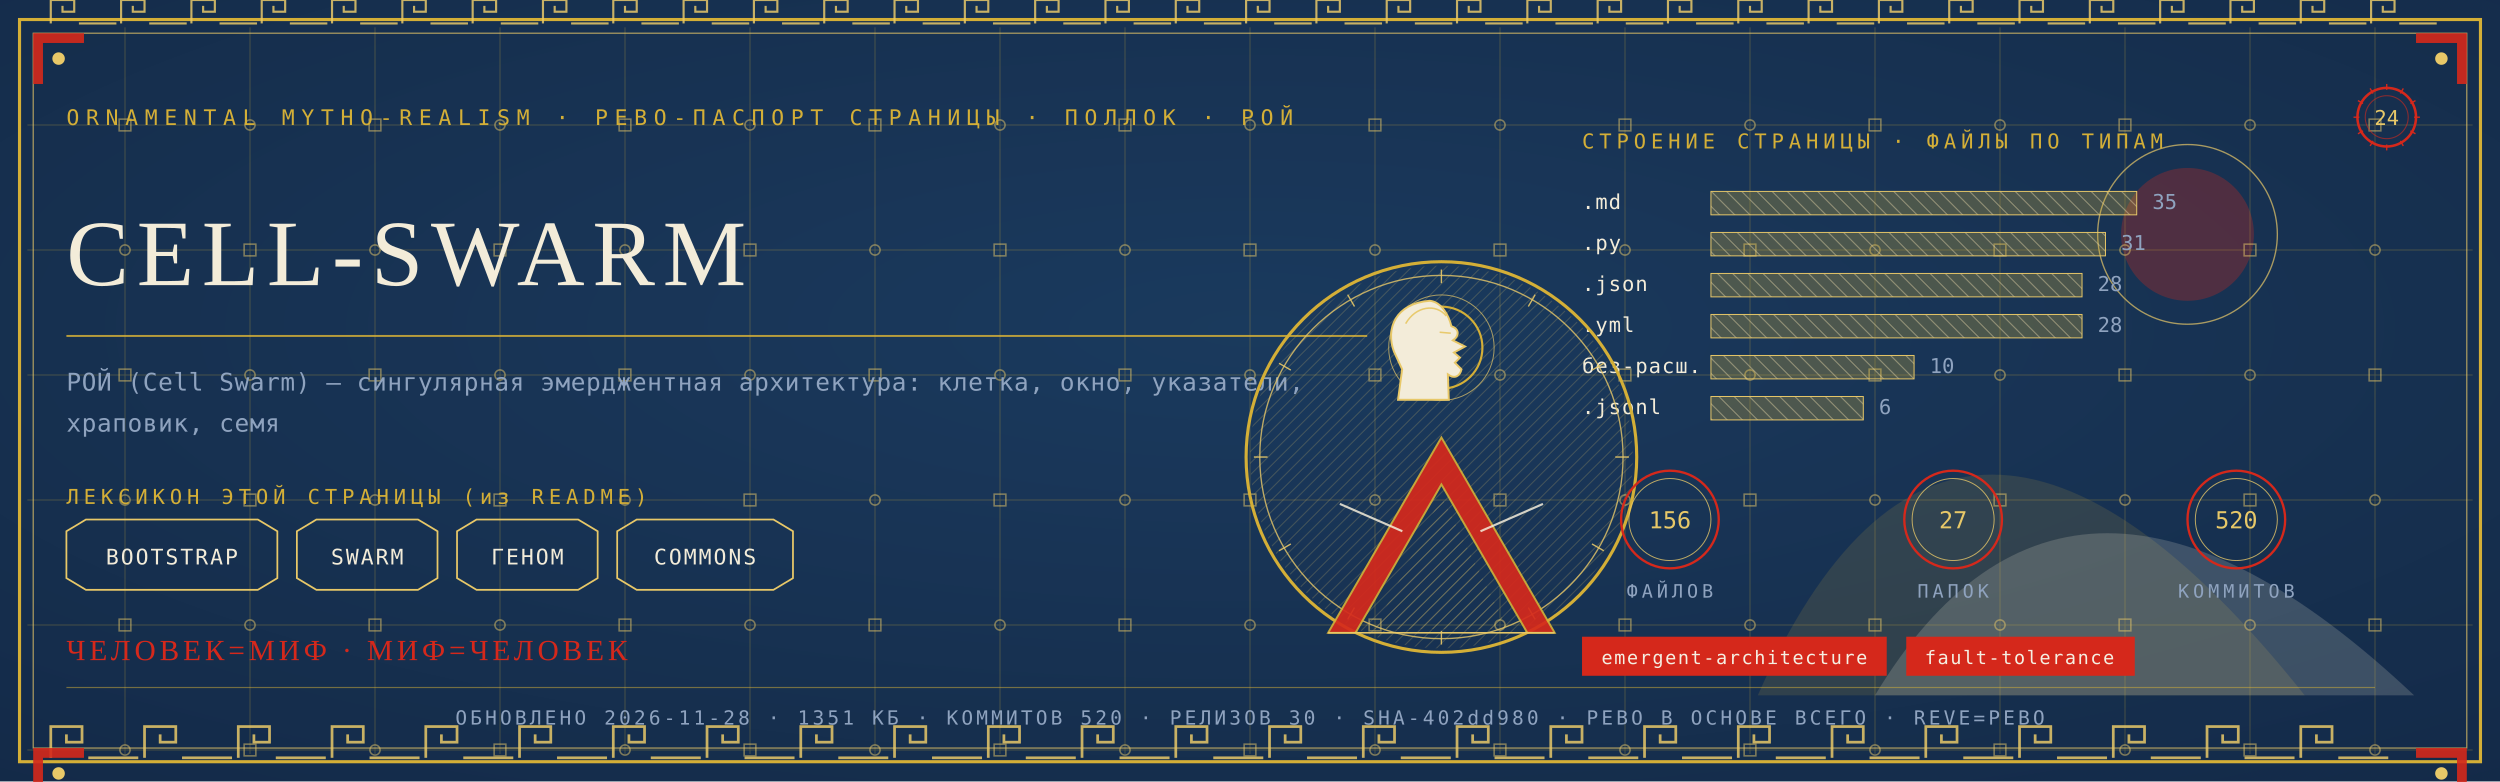
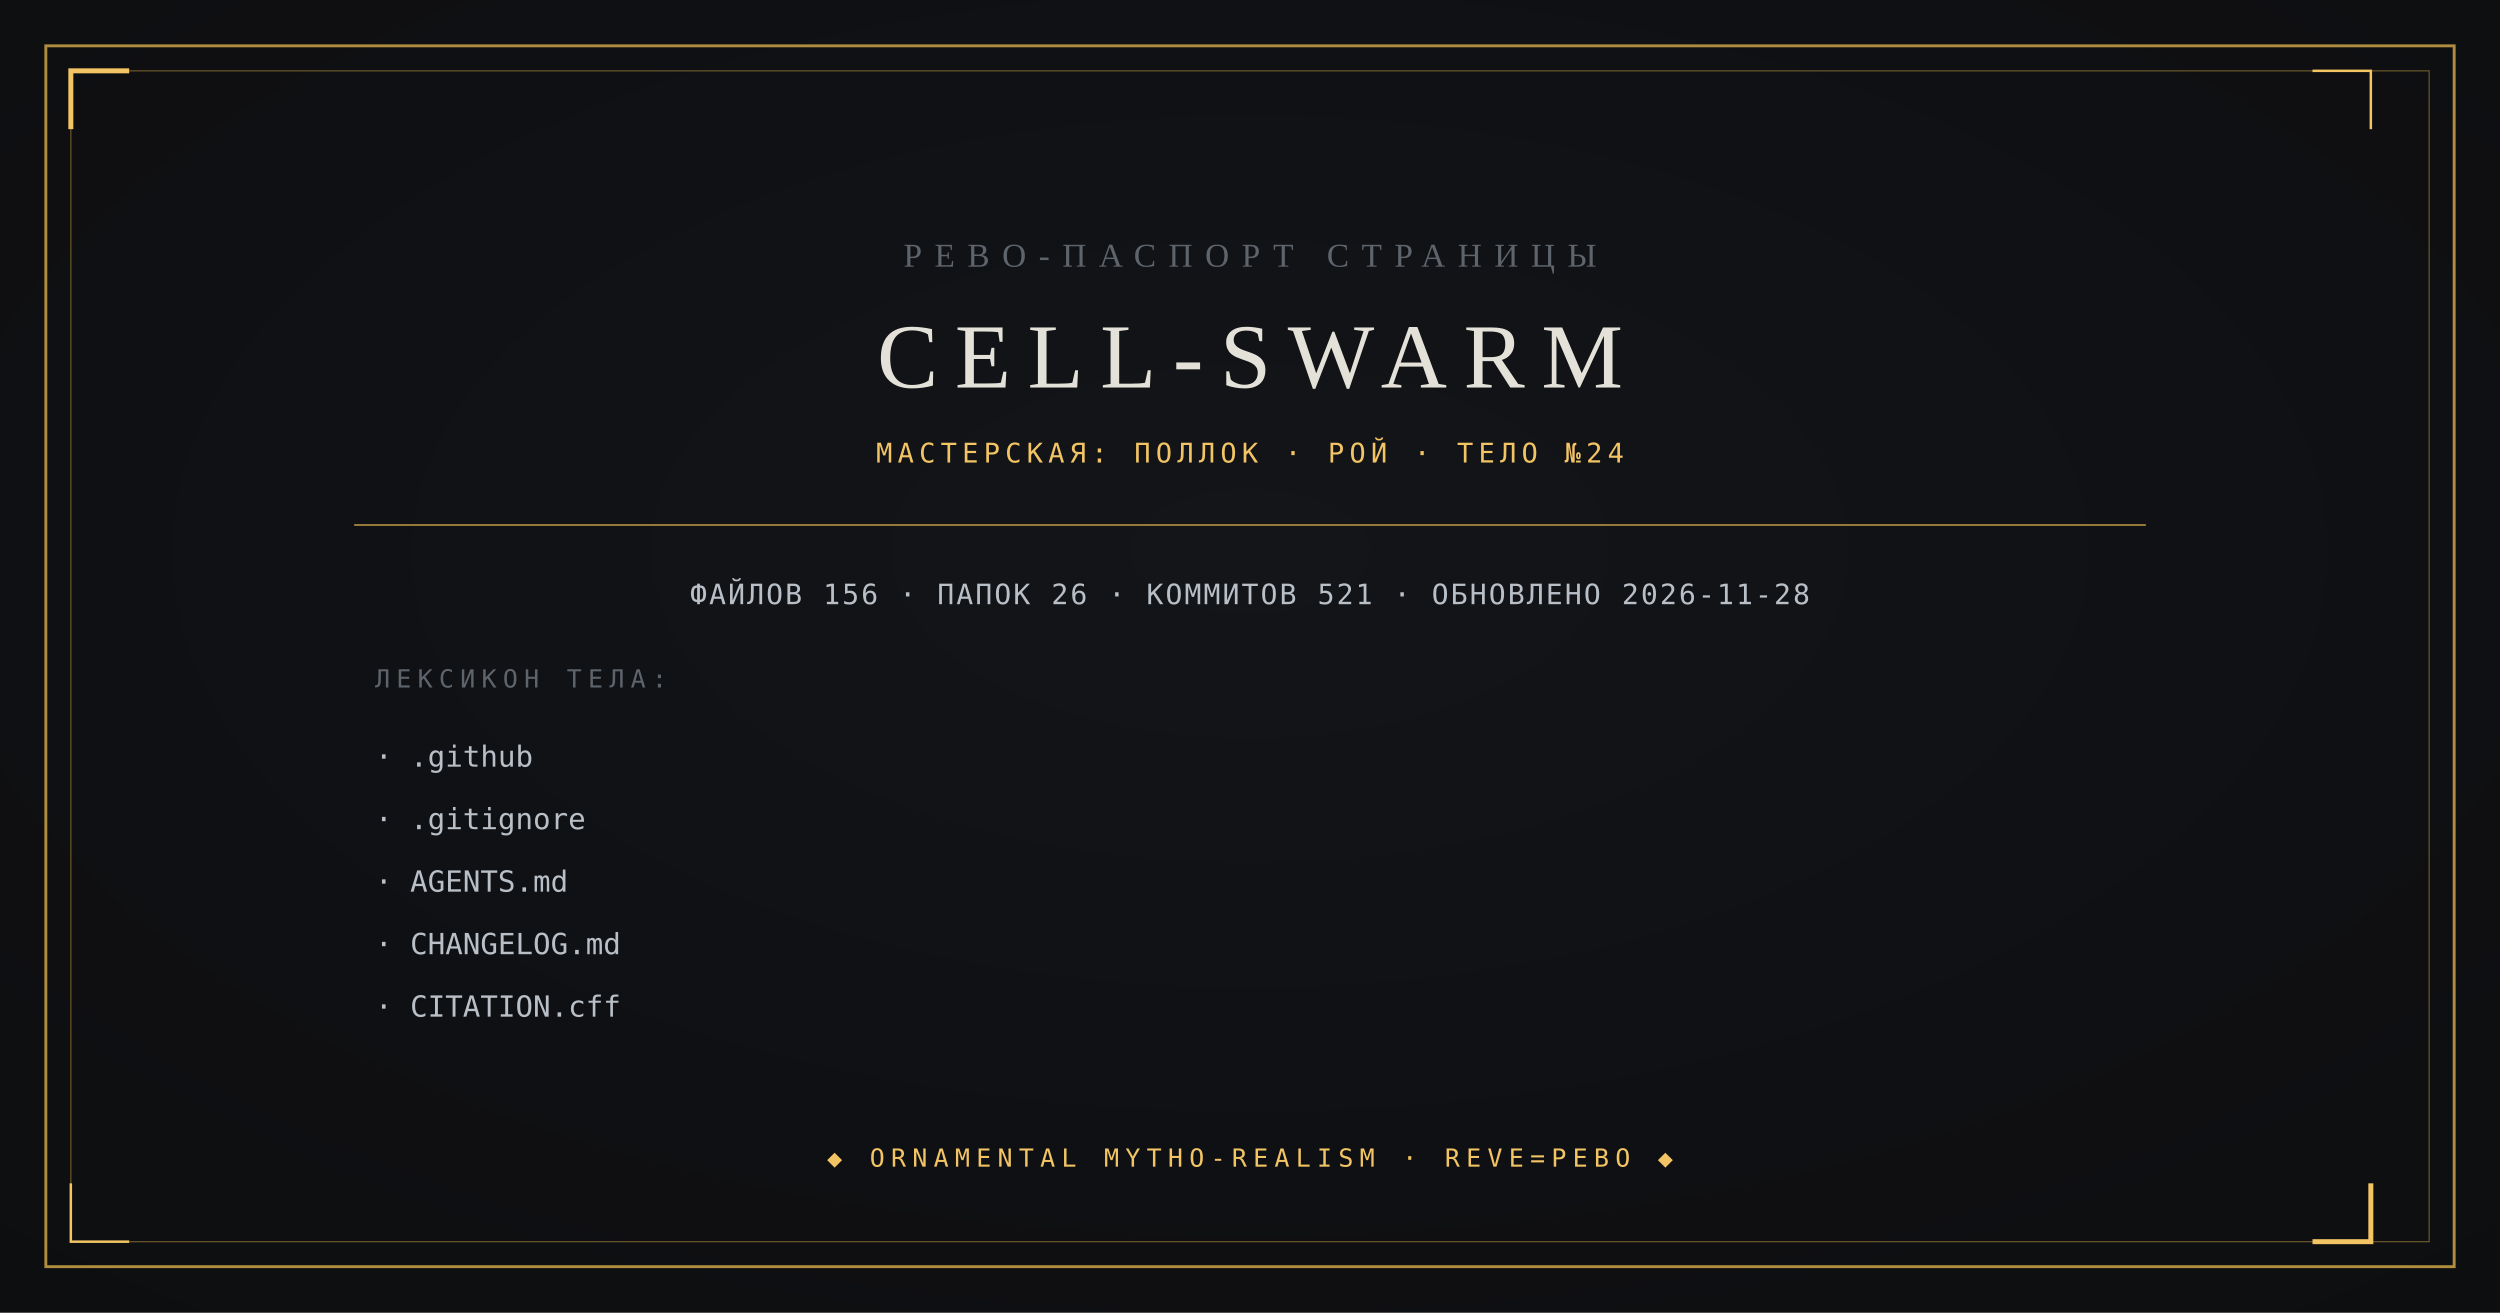
- <svg xmlns="http://www.w3.org/2000/svg" viewBox="0 0 1280 400" width="1280" height="400">
-   <defs>
-     <radialGradient id="rp24" cx="0.5" cy="0.42" r="1.1">
-       <stop offset="0" stop-color="#1B3B5F" />
-       <stop offset="1" stop-color="#10243E" />
-     </radialGradient>
-     <pattern id="hatchm" width="4.2" height="4.2" patternUnits="userSpaceOnUse" patternTransform="rotate(45)">
-       <rect width="4.2" height="4.2" fill="none" />
-       <line x1="0" y1="0" x2="0" y2="4.2" stroke="#E8C868" stroke-width="0.5" />
-     </pattern>
-     <pattern id="hatchv" width="5.5" height="5.5" patternUnits="userSpaceOnUse" patternTransform="rotate(-45)">
-       <rect width="5.5" height="5.5" fill="none" />
-       <line x1="0" y1="0" x2="0" y2="5.5" stroke="#F3ECD9" stroke-width="0.5" />
-     </pattern>
-   </defs>
-   <rect width="1280" height="400" fill="#10243E" />
-   <rect width="1280" height="400" fill="url(#rp24)" opacity="0.94" />
-   <path d="M 900 356 Q 1000 130 1180 356 Z" fill="#D4AF37" opacity="0.14" />
-   <path d="M 960 356 Q 1060 190 1236 356 Z" fill="#F3ECD9" opacity="0.18" />
-   <circle cx="1120" cy="120" r="34" fill="#D5281B" opacity="0.30" />
-   <circle cx="1120" cy="120" r="46" fill="none" stroke="#E8C868" stroke-width="0.7" opacity="0.7" />
-   <g stroke="#D4AF37" stroke-width="0.45" opacity="0.30">
-     <line x1="64" y1="14" x2="64" y2="386" />
-     <line x1="128" y1="14" x2="128" y2="386" />
-     <line x1="192" y1="14" x2="192" y2="386" />
-     <line x1="256" y1="14" x2="256" y2="386" />
-     <line x1="320" y1="14" x2="320" y2="386" />
-     <line x1="384" y1="14" x2="384" y2="386" />
-     <line x1="448" y1="14" x2="448" y2="386" />
-     <line x1="512" y1="14" x2="512" y2="386" />
-     <line x1="576" y1="14" x2="576" y2="386" />
-     <line x1="640" y1="14" x2="640" y2="386" />
-     <line x1="704" y1="14" x2="704" y2="386" />
-     <line x1="768" y1="14" x2="768" y2="386" />
-     <line x1="832" y1="14" x2="832" y2="386" />
-     <line x1="896" y1="14" x2="896" y2="386" />
-     <line x1="960" y1="14" x2="960" y2="386" />
-     <line x1="1024" y1="14" x2="1024" y2="386" />
-     <line x1="1088" y1="14" x2="1088" y2="386" />
-     <line x1="1152" y1="14" x2="1152" y2="386" />
-     <line x1="1216" y1="14" x2="1216" y2="386" />
-     <line x1="14" y1="64" x2="1266" y2="64" />
-     <line x1="14" y1="128" x2="1266" y2="128" />
-     <line x1="14" y1="192" x2="1266" y2="192" />
-     <line x1="14" y1="256" x2="1266" y2="256" />
-     <line x1="14" y1="320" x2="1266" y2="320" />
-     <line x1="14" y1="384" x2="1266" y2="384" />
-   </g>
-   <g fill="none" stroke="#E8C868" stroke-width="0.8" opacity="0.5">
-     <rect x="61" y="61" width="6" height="6" />
-     <circle cx="64" cy="128" r="2.6" />
-     <rect x="61" y="189" width="6" height="6" />
-     <circle cx="64" cy="256" r="2.6" />
-     <rect x="61" y="317" width="6" height="6" />
-     <circle cx="64" cy="384" r="2.6" />
-     <circle cx="128" cy="64" r="2.6" />
-     <rect x="125" y="125" width="6" height="6" />
-     <circle cx="128" cy="192" r="2.6" />
-     <rect x="125" y="253" width="6" height="6" />
-     <circle cx="128" cy="320" r="2.6" />
-     <rect x="125" y="381" width="6" height="6" />
-     <rect x="189" y="61" width="6" height="6" />
-     <circle cx="192" cy="128" r="2.6" />
-     <rect x="189" y="189" width="6" height="6" />
-     <circle cx="192" cy="256" r="2.6" />
-     <rect x="189" y="317" width="6" height="6" />
-     <circle cx="192" cy="384" r="2.6" />
-     <circle cx="256" cy="64" r="2.6" />
-     <rect x="253" y="125" width="6" height="6" />
-     <circle cx="256" cy="192" r="2.6" />
-     <rect x="253" y="253" width="6" height="6" />
-     <circle cx="256" cy="320" r="2.6" />
-     <rect x="253" y="381" width="6" height="6" />
-     <rect x="317" y="61" width="6" height="6" />
-     <circle cx="320" cy="128" r="2.6" />
-     <rect x="317" y="189" width="6" height="6" />
-     <circle cx="320" cy="256" r="2.6" />
-     <rect x="317" y="317" width="6" height="6" />
-     <circle cx="320" cy="384" r="2.6" />
-     <circle cx="384" cy="64" r="2.6" />
-     <rect x="381" y="125" width="6" height="6" />
-     <circle cx="384" cy="192" r="2.6" />
-     <rect x="381" y="253" width="6" height="6" />
-     <circle cx="384" cy="320" r="2.6" />
-     <rect x="381" y="381" width="6" height="6" />
-     <rect x="445" y="61" width="6" height="6" />
-     <circle cx="448" cy="128" r="2.6" />
-     <rect x="445" y="189" width="6" height="6" />
-     <circle cx="448" cy="256" r="2.6" />
-     <rect x="445" y="317" width="6" height="6" />
-     <circle cx="448" cy="384" r="2.6" />
-     <circle cx="512" cy="64" r="2.6" />
-     <rect x="509" y="125" width="6" height="6" />
-     <circle cx="512" cy="192" r="2.6" />
-     <rect x="509" y="253" width="6" height="6" />
-     <circle cx="512" cy="320" r="2.6" />
-     <rect x="509" y="381" width="6" height="6" />
-     <rect x="573" y="61" width="6" height="6" />
-     <circle cx="576" cy="128" r="2.6" />
-     <rect x="573" y="189" width="6" height="6" />
-     <circle cx="576" cy="256" r="2.6" />
-     <rect x="573" y="317" width="6" height="6" />
-     <circle cx="576" cy="384" r="2.6" />
-     <circle cx="640" cy="64" r="2.6" />
-     <rect x="637" y="125" width="6" height="6" />
-     <circle cx="640" cy="192" r="2.6" />
-     <rect x="637" y="253" width="6" height="6" />
-     <circle cx="640" cy="320" r="2.6" />
-     <rect x="637" y="381" width="6" height="6" />
-     <rect x="701" y="61" width="6" height="6" />
-     <circle cx="704" cy="128" r="2.6" />
-     <rect x="701" y="189" width="6" height="6" />
-     <circle cx="704" cy="256" r="2.6" />
-     <rect x="701" y="317" width="6" height="6" />
-     <circle cx="704" cy="384" r="2.6" />
-     <circle cx="768" cy="64" r="2.6" />
-     <rect x="765" y="125" width="6" height="6" />
-     <circle cx="768" cy="192" r="2.6" />
-     <rect x="765" y="253" width="6" height="6" />
-     <circle cx="768" cy="320" r="2.6" />
-     <rect x="765" y="381" width="6" height="6" />
-     <rect x="829" y="61" width="6" height="6" />
-     <circle cx="832" cy="128" r="2.6" />
-     <rect x="829" y="189" width="6" height="6" />
-     <circle cx="832" cy="256" r="2.6" />
-     <rect x="829" y="317" width="6" height="6" />
-     <circle cx="832" cy="384" r="2.6" />
-     <circle cx="896" cy="64" r="2.6" />
-     <rect x="893" y="125" width="6" height="6" />
-     <circle cx="896" cy="192" r="2.6" />
-     <rect x="893" y="253" width="6" height="6" />
-     <circle cx="896" cy="320" r="2.6" />
-     <rect x="893" y="381" width="6" height="6" />
-     <rect x="957" y="61" width="6" height="6" />
-     <circle cx="960" cy="128" r="2.6" />
-     <rect x="957" y="189" width="6" height="6" />
-     <circle cx="960" cy="256" r="2.6" />
-     <rect x="957" y="317" width="6" height="6" />
-     <circle cx="960" cy="384" r="2.6" />
-     <circle cx="1024" cy="64" r="2.6" />
-     <rect x="1021" y="125" width="6" height="6" />
-     <circle cx="1024" cy="192" r="2.6" />
-     <rect x="1021" y="253" width="6" height="6" />
-     <circle cx="1024" cy="320" r="2.6" />
-     <rect x="1021" y="381" width="6" height="6" />
-     <rect x="1085" y="61" width="6" height="6" />
-     <circle cx="1088" cy="128" r="2.6" />
-     <rect x="1085" y="189" width="6" height="6" />
-     <circle cx="1088" cy="256" r="2.6" />
-     <rect x="1085" y="317" width="6" height="6" />
-     <circle cx="1088" cy="384" r="2.6" />
-     <circle cx="1152" cy="64" r="2.6" />
-     <rect x="1149" y="125" width="6" height="6" />
-     <circle cx="1152" cy="192" r="2.6" />
-     <rect x="1149" y="253" width="6" height="6" />
-     <circle cx="1152" cy="320" r="2.6" />
-     <rect x="1149" y="381" width="6" height="6" />
-     <rect x="1213" y="61" width="6" height="6" />
-     <circle cx="1216" cy="128" r="2.6" />
-     <rect x="1213" y="189" width="6" height="6" />
-     <circle cx="1216" cy="256" r="2.6" />
-     <rect x="1213" y="317" width="6" height="6" />
-     <circle cx="1216" cy="384" r="2.6" />
-   </g>
-   <rect x="10" y="10" width="1260" height="380" fill="none" stroke="#D4AF37" stroke-width="1.6" />
-   <rect x="17" y="17" width="1246" height="366" fill="none" stroke="#E8C868" stroke-width="0.6" opacity="0.75" />
-   <g fill="none" stroke="#E8C868" stroke-width="1.4" opacity="0.85">
-     <path d="M 26 388 L 26 372 L 42 372 L 42 380.0 L 34.0 380.0 L 34.0 376.0" />
-     <line x1="45.2" y1="388" x2="70.8" y2="388" />
-     <path d="M 74 388 L 74 372 L 90 372 L 90 380.0 L 82.0 380.0 L 82.0 376.0" />
-     <line x1="93.2" y1="388" x2="118.8" y2="388" />
-     <path d="M 122 388 L 122 372 L 138 372 L 138 380.0 L 130.0 380.0 L 130.0 376.0" />
-     <line x1="141.2" y1="388" x2="166.8" y2="388" />
-     <path d="M 170 388 L 170 372 L 186 372 L 186 380.0 L 178.0 380.0 L 178.0 376.0" />
-     <line x1="189.2" y1="388" x2="214.8" y2="388" />
-     <path d="M 218 388 L 218 372 L 234 372 L 234 380.0 L 226.0 380.0 L 226.0 376.0" />
-     <line x1="237.2" y1="388" x2="262.8" y2="388" />
-     <path d="M 266 388 L 266 372 L 282 372 L 282 380.0 L 274.0 380.0 L 274.0 376.0" />
-     <line x1="285.2" y1="388" x2="310.8" y2="388" />
-     <path d="M 314 388 L 314 372 L 330 372 L 330 380.0 L 322.0 380.0 L 322.0 376.0" />
-     <line x1="333.2" y1="388" x2="358.8" y2="388" />
-     <path d="M 362 388 L 362 372 L 378 372 L 378 380.0 L 370.0 380.0 L 370.0 376.0" />
-     <line x1="381.2" y1="388" x2="406.8" y2="388" />
-     <path d="M 410 388 L 410 372 L 426 372 L 426 380.0 L 418.0 380.0 L 418.0 376.0" />
-     <line x1="429.2" y1="388" x2="454.8" y2="388" />
-     <path d="M 458 388 L 458 372 L 474 372 L 474 380.0 L 466.0 380.0 L 466.0 376.0" />
-     <line x1="477.2" y1="388" x2="502.8" y2="388" />
-     <path d="M 506 388 L 506 372 L 522 372 L 522 380.0 L 514.0 380.0 L 514.0 376.0" />
-     <line x1="525.2" y1="388" x2="550.8" y2="388" />
-     <path d="M 554 388 L 554 372 L 570 372 L 570 380.0 L 562.0 380.0 L 562.0 376.0" />
-     <line x1="573.2" y1="388" x2="598.8" y2="388" />
-     <path d="M 602 388 L 602 372 L 618 372 L 618 380.0 L 610.0 380.0 L 610.0 376.0" />
-     <line x1="621.2" y1="388" x2="646.8" y2="388" />
-     <path d="M 650 388 L 650 372 L 666 372 L 666 380.0 L 658.0 380.0 L 658.0 376.0" />
-     <line x1="669.2" y1="388" x2="694.8" y2="388" />
-     <path d="M 698 388 L 698 372 L 714 372 L 714 380.0 L 706.0 380.0 L 706.0 376.0" />
-     <line x1="717.2" y1="388" x2="742.8" y2="388" />
-     <path d="M 746 388 L 746 372 L 762 372 L 762 380.0 L 754.0 380.0 L 754.0 376.0" />
-     <line x1="765.2" y1="388" x2="790.8" y2="388" />
-     <path d="M 794 388 L 794 372 L 810 372 L 810 380.0 L 802.0 380.0 L 802.0 376.0" />
-     <line x1="813.2" y1="388" x2="838.8" y2="388" />
-     <path d="M 842 388 L 842 372 L 858 372 L 858 380.0 L 850.0 380.0 L 850.0 376.0" />
-     <line x1="861.2" y1="388" x2="886.8" y2="388" />
-     <path d="M 890 388 L 890 372 L 906 372 L 906 380.0 L 898.0 380.0 L 898.0 376.0" />
-     <line x1="909.2" y1="388" x2="934.8" y2="388" />
-     <path d="M 938 388 L 938 372 L 954 372 L 954 380.0 L 946.0 380.0 L 946.0 376.0" />
-     <line x1="957.2" y1="388" x2="982.8" y2="388" />
-     <path d="M 986 388 L 986 372 L 1002 372 L 1002 380.0 L 994.0 380.0 L 994.0 376.0" />
-     <line x1="1005.2" y1="388" x2="1030.8" y2="388" />
-     <path d="M 1034 388 L 1034 372 L 1050 372 L 1050 380.0 L 1042.0 380.0 L 1042.0 376.0" />
-     <line x1="1053.2" y1="388" x2="1078.8" y2="388" />
-     <path d="M 1082 388 L 1082 372 L 1098 372 L 1098 380.0 L 1090.0 380.0 L 1090.0 376.0" />
-     <line x1="1101.2" y1="388" x2="1126.8" y2="388" />
-     <path d="M 1130 388 L 1130 372 L 1146 372 L 1146 380.0 L 1138.0 380.0 L 1138.0 376.0" />
-     <line x1="1149.2" y1="388" x2="1174.8" y2="388" />
-     <path d="M 1178 388 L 1178 372 L 1194 372 L 1194 380.0 L 1186.0 380.0 L 1186.0 376.0" />
-     <line x1="1197.2" y1="388" x2="1222.8" y2="388" />
-   </g>
-   <g fill="none" stroke="#E8C868" stroke-width="1.1" opacity="0.85">
-     <path d="M 26 12 L 26 0 L 38 0 L 38 6.0 L 32.0 6.0 L 32.0 3.0" />
-     <line x1="40.4" y1="12" x2="59.6" y2="12" />
-     <path d="M 62 12 L 62 0 L 74 0 L 74 6.0 L 68.0 6.0 L 68.0 3.0" />
-     <line x1="76.4" y1="12" x2="95.6" y2="12" />
-     <path d="M 98 12 L 98 0 L 110 0 L 110 6.0 L 104.0 6.0 L 104.0 3.0" />
-     <line x1="112.4" y1="12" x2="131.6" y2="12" />
-     <path d="M 134 12 L 134 0 L 146 0 L 146 6.0 L 140.0 6.0 L 140.0 3.0" />
-     <line x1="148.4" y1="12" x2="167.6" y2="12" />
-     <path d="M 170 12 L 170 0 L 182 0 L 182 6.0 L 176.0 6.0 L 176.0 3.0" />
-     <line x1="184.4" y1="12" x2="203.6" y2="12" />
-     <path d="M 206 12 L 206 0 L 218 0 L 218 6.0 L 212.0 6.0 L 212.0 3.0" />
-     <line x1="220.4" y1="12" x2="239.6" y2="12" />
-     <path d="M 242 12 L 242 0 L 254 0 L 254 6.0 L 248.0 6.0 L 248.0 3.0" />
-     <line x1="256.4" y1="12" x2="275.6" y2="12" />
-     <path d="M 278 12 L 278 0 L 290 0 L 290 6.0 L 284.0 6.0 L 284.0 3.0" />
-     <line x1="292.4" y1="12" x2="311.6" y2="12" />
-     <path d="M 314 12 L 314 0 L 326 0 L 326 6.0 L 320.0 6.0 L 320.0 3.0" />
-     <line x1="328.4" y1="12" x2="347.6" y2="12" />
-     <path d="M 350 12 L 350 0 L 362 0 L 362 6.0 L 356.0 6.0 L 356.0 3.0" />
-     <line x1="364.4" y1="12" x2="383.6" y2="12" />
-     <path d="M 386 12 L 386 0 L 398 0 L 398 6.0 L 392.0 6.0 L 392.0 3.0" />
-     <line x1="400.4" y1="12" x2="419.6" y2="12" />
-     <path d="M 422 12 L 422 0 L 434 0 L 434 6.0 L 428.0 6.0 L 428.0 3.0" />
-     <line x1="436.4" y1="12" x2="455.6" y2="12" />
-     <path d="M 458 12 L 458 0 L 470 0 L 470 6.0 L 464.0 6.0 L 464.0 3.0" />
-     <line x1="472.4" y1="12" x2="491.6" y2="12" />
-     <path d="M 494 12 L 494 0 L 506 0 L 506 6.0 L 500.0 6.0 L 500.0 3.0" />
-     <line x1="508.4" y1="12" x2="527.6" y2="12" />
-     <path d="M 530 12 L 530 0 L 542 0 L 542 6.0 L 536.0 6.0 L 536.0 3.0" />
-     <line x1="544.4" y1="12" x2="563.6" y2="12" />
-     <path d="M 566 12 L 566 0 L 578 0 L 578 6.0 L 572.0 6.0 L 572.0 3.0" />
-     <line x1="580.4" y1="12" x2="599.6" y2="12" />
-     <path d="M 602 12 L 602 0 L 614 0 L 614 6.0 L 608.0 6.0 L 608.0 3.0" />
-     <line x1="616.4" y1="12" x2="635.6" y2="12" />
-     <path d="M 638 12 L 638 0 L 650 0 L 650 6.0 L 644.0 6.0 L 644.0 3.0" />
-     <line x1="652.4" y1="12" x2="671.6" y2="12" />
-     <path d="M 674 12 L 674 0 L 686 0 L 686 6.0 L 680.0 6.0 L 680.0 3.0" />
-     <line x1="688.4" y1="12" x2="707.6" y2="12" />
-     <path d="M 710 12 L 710 0 L 722 0 L 722 6.0 L 716.0 6.0 L 716.0 3.0" />
-     <line x1="724.4" y1="12" x2="743.6" y2="12" />
-     <path d="M 746 12 L 746 0 L 758 0 L 758 6.0 L 752.0 6.0 L 752.0 3.0" />
-     <line x1="760.4" y1="12" x2="779.6" y2="12" />
-     <path d="M 782 12 L 782 0 L 794 0 L 794 6.0 L 788.0 6.0 L 788.0 3.0" />
-     <line x1="796.4" y1="12" x2="815.6" y2="12" />
-     <path d="M 818 12 L 818 0 L 830 0 L 830 6.0 L 824.0 6.0 L 824.0 3.0" />
-     <line x1="832.4" y1="12" x2="851.6" y2="12" />
-     <path d="M 854 12 L 854 0 L 866 0 L 866 6.0 L 860.0 6.0 L 860.0 3.0" />
-     <line x1="868.4" y1="12" x2="887.6" y2="12" />
-     <path d="M 890 12 L 890 0 L 902 0 L 902 6.0 L 896.0 6.0 L 896.0 3.0" />
-     <line x1="904.4" y1="12" x2="923.6" y2="12" />
-     <path d="M 926 12 L 926 0 L 938 0 L 938 6.0 L 932.0 6.0 L 932.0 3.0" />
-     <line x1="940.4" y1="12" x2="959.6" y2="12" />
-     <path d="M 962 12 L 962 0 L 974 0 L 974 6.0 L 968.0 6.0 L 968.0 3.0" />
-     <line x1="976.4" y1="12" x2="995.6" y2="12" />
-     <path d="M 998 12 L 998 0 L 1010 0 L 1010 6.0 L 1004.0 6.0 L 1004.0 3.0" />
-     <line x1="1012.4" y1="12" x2="1031.6" y2="12" />
-     <path d="M 1034 12 L 1034 0 L 1046 0 L 1046 6.0 L 1040.0 6.0 L 1040.0 3.0" />
-     <line x1="1048.4" y1="12" x2="1067.6" y2="12" />
-     <path d="M 1070 12 L 1070 0 L 1082 0 L 1082 6.0 L 1076.0 6.0 L 1076.0 3.0" />
-     <line x1="1084.4" y1="12" x2="1103.6" y2="12" />
-     <path d="M 1106 12 L 1106 0 L 1118 0 L 1118 6.0 L 1112.0 6.0 L 1112.0 3.0" />
-     <line x1="1120.4" y1="12" x2="1139.6" y2="12" />
-     <path d="M 1142 12 L 1142 0 L 1154 0 L 1154 6.0 L 1148.0 6.0 L 1148.0 3.0" />
-     <line x1="1156.4" y1="12" x2="1175.6" y2="12" />
-     <path d="M 1178 12 L 1178 0 L 1190 0 L 1190 6.0 L 1184.0 6.0 L 1184.0 3.0" />
-     <line x1="1192.4" y1="12" x2="1211.6" y2="12" />
-     <path d="M 1214 12 L 1214 0 L 1226 0 L 1226 6.0 L 1220.0 6.0 L 1220.0 3.0" />
-     <line x1="1228.4" y1="12" x2="1247.6" y2="12" />
-   </g>
-   <g transform="translate(17,17) scale(1,1)">
-     <path d="M 0 0 L 26 0 L 26 5 L 5 5 L 5 26 L 0 26 Z" fill="#D5281B" opacity="0.9" />
-     <circle cx="13" cy="13" r="3.2" fill="#E8C868" />
-   </g>
-   <g transform="translate(1263,17) scale(-1,1)">
-     <path d="M 0 0 L 26 0 L 26 5 L 5 5 L 5 26 L 0 26 Z" fill="#D5281B" opacity="0.9" />
-     <circle cx="13" cy="13" r="3.2" fill="#E8C868" />
-   </g>
-   <g transform="translate(17,383) scale(1,1)">
-     <path d="M 0 0 L 26 0 L 26 5 L 5 5 L 5 26 L 0 26 Z" fill="#D5281B" opacity="0.9" />
-     <circle cx="13" cy="13" r="3.2" fill="#E8C868" />
-   </g>
-   <g transform="translate(1263,383) scale(-1,1)">
-     <path d="M 0 0 L 26 0 L 26 5 L 5 5 L 5 26 L 0 26 Z" fill="#D5281B" opacity="0.9" />
-     <circle cx="13" cy="13" r="3.2" fill="#E8C868" />
-   </g>
-   <text x="34" y="64" font-family="'Cascadia Mono', ui-monospace, Consolas, monospace" font-size="11" fill="#D4AF37" letter-spacing="3.4">ORNAMENTAL MYTHO-REALISM · РЕВО-ПАСПОРТ СТРАНИЦЫ · ПОЛЛОК · РОЙ</text>
-   <g transform="translate(1222,60)">
-     <circle r="15" fill="none" stroke="#D5281B" stroke-width="1.3" />
-     <circle r="11" fill="none" stroke="#D5281B" stroke-width="0.55" opacity="0.6" />
-     <text y="4" text-anchor="middle" font-family="'Cascadia Mono', ui-monospace, Consolas, monospace" font-size="10.5" fill="#E8C868">24</text>
-     <g stroke="#D5281B" stroke-width="0.7">
-       <line x1="0" y1="-17" x2="0" y2="-14" transform="rotate(0)" />
-       <line x1="0" y1="-17" x2="0" y2="-14" transform="rotate(30)" />
-       <line x1="0" y1="-17" x2="0" y2="-14" transform="rotate(60)" />
-       <line x1="0" y1="-17" x2="0" y2="-14" transform="rotate(90)" />
-       <line x1="0" y1="-17" x2="0" y2="-14" transform="rotate(120)" />
-       <line x1="0" y1="-17" x2="0" y2="-14" transform="rotate(150)" />
-       <line x1="0" y1="-17" x2="0" y2="-14" transform="rotate(180)" />
-       <line x1="0" y1="-17" x2="0" y2="-14" transform="rotate(210)" />
-       <line x1="0" y1="-17" x2="0" y2="-14" transform="rotate(240)" />
-       <line x1="0" y1="-17" x2="0" y2="-14" transform="rotate(270)" />
-       <line x1="0" y1="-17" x2="0" y2="-14" transform="rotate(300)" />
-       <line x1="0" y1="-17" x2="0" y2="-14" transform="rotate(330)" />
-     </g>
-   </g>
-   <text x="34" y="146" font-family="Georgia, 'Times New Roman', serif" font-size="48.0" fill="#F3ECD9" letter-spacing="4">CELL-SWARM</text>
-   <line x1="34" y1="172" x2="700" y2="172" stroke="#D4AF37" stroke-width="1" opacity="0.85" />
-   <text x="34" y="200" font-family="'Cascadia Mono', ui-monospace, Consolas, monospace" font-size="12.5" fill="#8FA3BF" letter-spacing="0.3">РОЙ (Cell Swarm) — сингулярная эмерджентная архитектура: клетка, окно, указатели,</text>
-   <text x="34" y="221" font-family="'Cascadia Mono', ui-monospace, Consolas, monospace" font-size="12.5" fill="#8FA3BF" letter-spacing="0.3">храповик, семя</text>
-   <text x="34" y="258" font-family="'Cascadia Mono', ui-monospace, Consolas, monospace" font-size="10.5" fill="#D4AF37" letter-spacing="2.5">ЛЕКСИКОН ЭТОЙ СТРАНИЦЫ (из README)</text>
-   <path d="M 34 272 L 44 266 L 132 266 L 142 272 L 142 296 L 132 302 L 44 302 L 34 296 Z" fill="none" stroke="#E8C868" stroke-width="0.9" />
-   <text x="88" y="289" text-anchor="middle" font-family="'Cascadia Mono', ui-monospace, Consolas, monospace" font-size="11" fill="#F3ECD9" letter-spacing="1">BOOTSTRAP</text>
-   <path d="M 152 272 L 162 266 L 214 266 L 224 272 L 224 296 L 214 302 L 162 302 L 152 296 Z" fill="none" stroke="#E8C868" stroke-width="0.9" />
-   <text x="188" y="289" text-anchor="middle" font-family="'Cascadia Mono', ui-monospace, Consolas, monospace" font-size="11" fill="#F3ECD9" letter-spacing="1">SWARM</text>
-   <path d="M 234 272 L 244 266 L 296 266 L 306 272 L 306 296 L 296 302 L 244 302 L 234 296 Z" fill="none" stroke="#E8C868" stroke-width="0.9" />
-   <text x="270" y="289" text-anchor="middle" font-family="'Cascadia Mono', ui-monospace, Consolas, monospace" font-size="11" fill="#F3ECD9" letter-spacing="1">ГЕНОМ</text>
-   <path d="M 316 272 L 326 266 L 396 266 L 406 272 L 406 296 L 396 302 L 326 302 L 316 296 Z" fill="none" stroke="#E8C868" stroke-width="0.9" />
-   <text x="361" y="289" text-anchor="middle" font-family="'Cascadia Mono', ui-monospace, Consolas, monospace" font-size="11" fill="#F3ECD9" letter-spacing="1">COMMONS</text>
-   <text x="810" y="76" font-family="'Cascadia Mono', ui-monospace, Consolas, monospace" font-size="10.5" fill="#D4AF37" letter-spacing="2.5">СТРОЕНИЕ СТРАНИЦЫ · ФАЙЛЫ ПО ТИПАМ</text>
-   <text x="810" y="107" font-family="'Cascadia Mono', ui-monospace, Consolas, monospace" font-size="10.5" fill="#F3ECD9" letter-spacing="0.5">.md</text>
-   <rect x="876" y="98" width="218" height="12" fill="url(#hatchv)" opacity="0.9" />
-   <rect x="876" y="98" width="218" height="12" fill="#D4AF37" opacity="0.28" />
-   <rect x="876" y="98" width="218" height="12" fill="none" stroke="#E8C868" stroke-width="0.5" />
-   <text x="1102" y="107" font-family="'Cascadia Mono', ui-monospace, Consolas, monospace" font-size="10.5" fill="#8FA3BF">35</text>
-   <text x="810" y="128" font-family="'Cascadia Mono', ui-monospace, Consolas, monospace" font-size="10.5" fill="#F3ECD9" letter-spacing="0.5">.py</text>
-   <rect x="876" y="119" width="202" height="12" fill="url(#hatchv)" opacity="0.9" />
-   <rect x="876" y="119" width="202" height="12" fill="#D4AF37" opacity="0.28" />
-   <rect x="876" y="119" width="202" height="12" fill="none" stroke="#E8C868" stroke-width="0.5" />
-   <text x="1086" y="128" font-family="'Cascadia Mono', ui-monospace, Consolas, monospace" font-size="10.5" fill="#8FA3BF">31</text>
-   <text x="810" y="149" font-family="'Cascadia Mono', ui-monospace, Consolas, monospace" font-size="10.5" fill="#F3ECD9" letter-spacing="0.5">.json</text>
-   <rect x="876" y="140" width="190" height="12" fill="url(#hatchv)" opacity="0.9" />
-   <rect x="876" y="140" width="190" height="12" fill="#D4AF37" opacity="0.28" />
-   <rect x="876" y="140" width="190" height="12" fill="none" stroke="#E8C868" stroke-width="0.5" />
-   <text x="1074" y="149" font-family="'Cascadia Mono', ui-monospace, Consolas, monospace" font-size="10.5" fill="#8FA3BF">28</text>
-   <text x="810" y="170" font-family="'Cascadia Mono', ui-monospace, Consolas, monospace" font-size="10.5" fill="#F3ECD9" letter-spacing="0.5">.yml</text>
-   <rect x="876" y="161" width="190" height="12" fill="url(#hatchv)" opacity="0.9" />
-   <rect x="876" y="161" width="190" height="12" fill="#D4AF37" opacity="0.28" />
-   <rect x="876" y="161" width="190" height="12" fill="none" stroke="#E8C868" stroke-width="0.5" />
-   <text x="1074" y="170" font-family="'Cascadia Mono', ui-monospace, Consolas, monospace" font-size="10.5" fill="#8FA3BF">28</text>
-   <text x="810" y="191" font-family="'Cascadia Mono', ui-monospace, Consolas, monospace" font-size="10.5" fill="#F3ECD9" letter-spacing="0.5">без-расш.</text>
-   <rect x="876" y="182" width="104" height="12" fill="url(#hatchv)" opacity="0.9" />
-   <rect x="876" y="182" width="104" height="12" fill="#D4AF37" opacity="0.28" />
-   <rect x="876" y="182" width="104" height="12" fill="none" stroke="#E8C868" stroke-width="0.5" />
-   <text x="988" y="191" font-family="'Cascadia Mono', ui-monospace, Consolas, monospace" font-size="10.5" fill="#8FA3BF">10</text>
-   <text x="810" y="212" font-family="'Cascadia Mono', ui-monospace, Consolas, monospace" font-size="10.5" fill="#F3ECD9" letter-spacing="0.5">.jsonl</text>
-   <rect x="876" y="203" width="78" height="12" fill="url(#hatchv)" opacity="0.9" />
-   <rect x="876" y="203" width="78" height="12" fill="#D4AF37" opacity="0.28" />
-   <rect x="876" y="203" width="78" height="12" fill="none" stroke="#E8C868" stroke-width="0.5" />
-   <text x="962" y="212" font-family="'Cascadia Mono', ui-monospace, Consolas, monospace" font-size="10.5" fill="#8FA3BF">6</text>
-   <g transform="translate(738,234)">
-     <circle r="100" fill="none" stroke="#D4AF37" stroke-width="1.6" />
-     <circle r="93" fill="none" stroke="#E8C868" stroke-width="0.7" opacity="0.8" />
-     <circle r="98" fill="url(#hatchm)" opacity="0.4" />
-     <g stroke="#E8C868" stroke-width="0.7" opacity="0.9">
-       <line x1="0" y1="-96" x2="0" y2="-89" transform="rotate(0)" />
-       <line x1="0" y1="-96" x2="0" y2="-89" transform="rotate(30)" />
-       <line x1="0" y1="-96" x2="0" y2="-89" transform="rotate(60)" />
-       <line x1="0" y1="-96" x2="0" y2="-89" transform="rotate(90)" />
-       <line x1="0" y1="-96" x2="0" y2="-89" transform="rotate(120)" />
-       <line x1="0" y1="-96" x2="0" y2="-89" transform="rotate(150)" />
-       <line x1="0" y1="-96" x2="0" y2="-89" transform="rotate(180)" />
-       <line x1="0" y1="-96" x2="0" y2="-89" transform="rotate(210)" />
-       <line x1="0" y1="-96" x2="0" y2="-89" transform="rotate(240)" />
-       <line x1="0" y1="-96" x2="0" y2="-89" transform="rotate(270)" />
-       <line x1="0" y1="-96" x2="0" y2="-89" transform="rotate(300)" />
-       <line x1="0" y1="-96" x2="0" y2="-89" transform="rotate(330)" />
-     </g>
-     <circle cy="-56" r="21" fill="none" stroke="#D4AF37" stroke-width="1.1" />
-     <circle cy="-56" r="27" fill="none" stroke="#E8C868" stroke-width="0.5" opacity="0.7" />
-     <path d="M -6.0 -80.0 C -23.5 -78.7 -28.7 -65.7 -24.3 -54.0 L -20.1 -44.9 L -22.2 -29.3 L 3.8 -29.3 L 3.3 -42.3 C 6.9 -39.7 9.5 -41.5 10.3 -44.9 L 6.9 -48.3 L 9.5 -50.9 L 6.4 -53.5 L 12.1 -56.6 L 5.9 -59.7 C 9.5 -62.3 9.0 -65.7 5.1 -67.0 C 3.8 -72.7 -0.1 -79.5 -6.0 -80.0 Z" fill="#F3ECD9" stroke="#E8C868" stroke-width="1.0" />
-     <g fill="none" stroke="#E8C868" stroke-width="0.8" opacity="0.95">
-       <path d="M -18.3 -68.3 C -13.1 -77.4 -2.7 -78.7 2.5 -72.2" />
-       <path d="M -0.9 -63.9 L 4.8 -63.4" />
-     </g>
-     <path d="M -58.0 90.0 L 0 -10.0 L 58.0 90.0 L 44.0 90.0 L 0 14.0 L -44.0 90.0 Z" fill="#D5281B" opacity="0.92" stroke="#D4AF37" stroke-width="1.0" />
-     <path d="M -34.0 88.0 L 0 20.0 L 34.0 88.0" fill="url(#hatchm)" opacity="0.5" stroke="none" />
-     <path d="M -58.0 90.0 L 58.0 90.0" fill="none" stroke="#E8C868" stroke-width="0.8" />
-     <path d="M -52.0 24.0 L -20.0 38.0" fill="none" stroke="#F3ECD9" stroke-width="1.1" opacity="0.85" />
-     <path d="M 52.0 24.0 L 20.0 38.0" fill="none" stroke="#F3ECD9" stroke-width="1.1" opacity="0.85" />
-   </g>
-   <g transform="translate(855,266)">
-     <circle r="25" fill="none" stroke="#D5281B" stroke-width="1.2" />
-     <circle r="21" fill="none" stroke="#E8C868" stroke-width="0.5" opacity="0.8" />
-     <text y="4.5" text-anchor="middle" font-family="'Cascadia Mono', ui-monospace, Consolas, monospace" font-size="12" fill="#E8C868">156</text>
-     <text y="40" text-anchor="middle" font-family="'Cascadia Mono', ui-monospace, Consolas, monospace" font-size="9.5" fill="#8FA3BF" letter-spacing="2">ФАЙЛОВ</text>
-   </g>
-   <g transform="translate(1000,266)">
-     <circle r="25" fill="none" stroke="#D5281B" stroke-width="1.2" />
-     <circle r="21" fill="none" stroke="#E8C868" stroke-width="0.5" opacity="0.8" />
-     <text y="4.5" text-anchor="middle" font-family="'Cascadia Mono', ui-monospace, Consolas, monospace" font-size="12" fill="#E8C868">27</text>
-     <text y="40" text-anchor="middle" font-family="'Cascadia Mono', ui-monospace, Consolas, monospace" font-size="9.5" fill="#8FA3BF" letter-spacing="2">ПАПОК</text>
-   </g>
-   <g transform="translate(1145,266)">
-     <circle r="25" fill="none" stroke="#D5281B" stroke-width="1.2" />
-     <circle r="21" fill="none" stroke="#E8C868" stroke-width="0.5" opacity="0.8" />
-     <text y="4.5" text-anchor="middle" font-family="'Cascadia Mono', ui-monospace, Consolas, monospace" font-size="12" fill="#E8C868">520</text>
-     <text y="40" text-anchor="middle" font-family="'Cascadia Mono', ui-monospace, Consolas, monospace" font-size="9.5" fill="#8FA3BF" letter-spacing="2">КОММИТОВ</text>
-   </g>
-   <rect x="810" y="326" rx="0" width="156" height="20" fill="#D5281B" />
-   <text x="888" y="340" text-anchor="middle" font-family="'Cascadia Mono', ui-monospace, Consolas, monospace" font-size="9.5" fill="#F5EFE2" letter-spacing="0.8">emergent-architecture</text>
-   <rect x="976" y="326" rx="0" width="117" height="20" fill="#D5281B" />
-   <text x="1034" y="340" text-anchor="middle" font-family="'Cascadia Mono', ui-monospace, Consolas, monospace" font-size="9.5" fill="#F5EFE2" letter-spacing="0.8">fault-tolerance</text>
-   <text x="34" y="338" font-family="Georgia, 'Times New Roman', serif" font-size="15" fill="#D5281B" letter-spacing="2">ЧЕЛОВЕК=МИФ · МИФ=ЧЕЛОВЕК</text>
-   <line x1="34" y1="352" x2="1216" y2="352" stroke="#D4AF37" stroke-width="0.6" opacity="0.5" />
-   <text x="640" y="371" text-anchor="middle" font-family="'Cascadia Mono', ui-monospace, Consolas, monospace" font-size="10" fill="#8FA3BF" letter-spacing="1.6">ОБНОВЛЕНО 2026-11-28 · 1351 КБ · КОММИТОВ 520 · РЕЛИЗОВ 30 · SHA-402dd980 · РЕВО В ОСНОВЕ ВСЕГО · REVE=РЕВО</text>
+ <svg xmlns="http://www.w3.org/2000/svg" viewBox="0 0 1200 630" width="1200" height="630">
+   <rect width="1200" height="630" fill="#0B0C0E" />
+   <radialGradient id="v" cx="0.5" cy="0.42" r="0.95">
+     <stop offset="0" stop-color="#14161A" />
+     <stop offset="1" stop-color="#0B0C0E" />
+   </radialGradient>
+   <rect width="1200" height="630" fill="url(#v)" opacity="0.9" />
+   <rect x="22" y="22" width="1156" height="586" fill="none" stroke="#B08D3E" stroke-width="1.4" />
+   <rect x="34" y="34" width="1132" height="562" fill="none" stroke="#B08D3E" stroke-width="0.6" opacity="0.55" />
+   <path d="M 34 62 L 34 34 L 62 34" fill="none" stroke="#F2C464" stroke-width="2.4" />
+   <path d="M 1138 568 L 1138 596 L 1110 596" fill="none" stroke="#F2C464" stroke-width="2.4" />
+   <path d="M 1138 62 L 1138 34 L 1110 34" fill="none" stroke="#F2C464" stroke-width="1.2" />
+   <path d="M 62 596 L 34 596 L 34 568" fill="none" stroke="#F2C464" stroke-width="1.2" />
+   <text x="600" y="128" text-anchor="middle" font-family="Georgia, 'Times New Roman', serif" font-size="16" fill="#5E646C" letter-spacing="6">РЕВО-ПАСПОРТ СТРАНИЦЫ</text>
+   <text x="600" y="186" text-anchor="middle" font-family="Georgia, 'Times New Roman', serif" font-size="44" fill="#E4E2D8" letter-spacing="8">CELL-SWARM</text>
+   <text x="600" y="222" text-anchor="middle" font-family="ui-monospace, Consolas, monospace" font-size="13" fill="#F2C464" letter-spacing="2.5">МАСТЕРСКАЯ: ПОЛЛОК · РОЙ · ТЕЛО №24</text>
+   <line x1="170" y1="252" x2="1030" y2="252" stroke="#B08D3E" stroke-width="0.8" />
+   <text x="600" y="290" text-anchor="middle" font-family="ui-monospace, Consolas, monospace" font-size="13.5" fill="#B9BFC7" letter-spacing="1">ФАЙЛОВ 156 · ПАПОК 26 · КОММИТОВ 521 · ОБНОВЛЕНО 2026-11-28</text>
+   <text x="180" y="330" font-family="ui-monospace, Consolas, monospace" font-size="12" fill="#5E646C" letter-spacing="3">ЛЕКСИКОН ТЕЛА:</text>
+   <text x="180" y="368" font-family="ui-monospace, Consolas, monospace" font-size="14" fill="#B9BFC7">· .github</text>
+   <text x="180" y="398" font-family="ui-monospace, Consolas, monospace" font-size="14" fill="#B9BFC7">· .gitignore</text>
+   <text x="180" y="428" font-family="ui-monospace, Consolas, monospace" font-size="14" fill="#B9BFC7">· AGENTS.md</text>
+   <text x="180" y="458" font-family="ui-monospace, Consolas, monospace" font-size="14" fill="#B9BFC7">· CHANGELOG.md</text>
+   <text x="180" y="488" font-family="ui-monospace, Consolas, monospace" font-size="14" fill="#B9BFC7">· CITATION.cff</text>
+   <text x="600" y="560" text-anchor="middle" font-family="ui-monospace, Consolas, monospace" font-size="12" fill="#F2C464" letter-spacing="3">◆ ORNAMENTAL MYTHO-REALISM · REVE=РЕВО ◆</text>
</svg>
